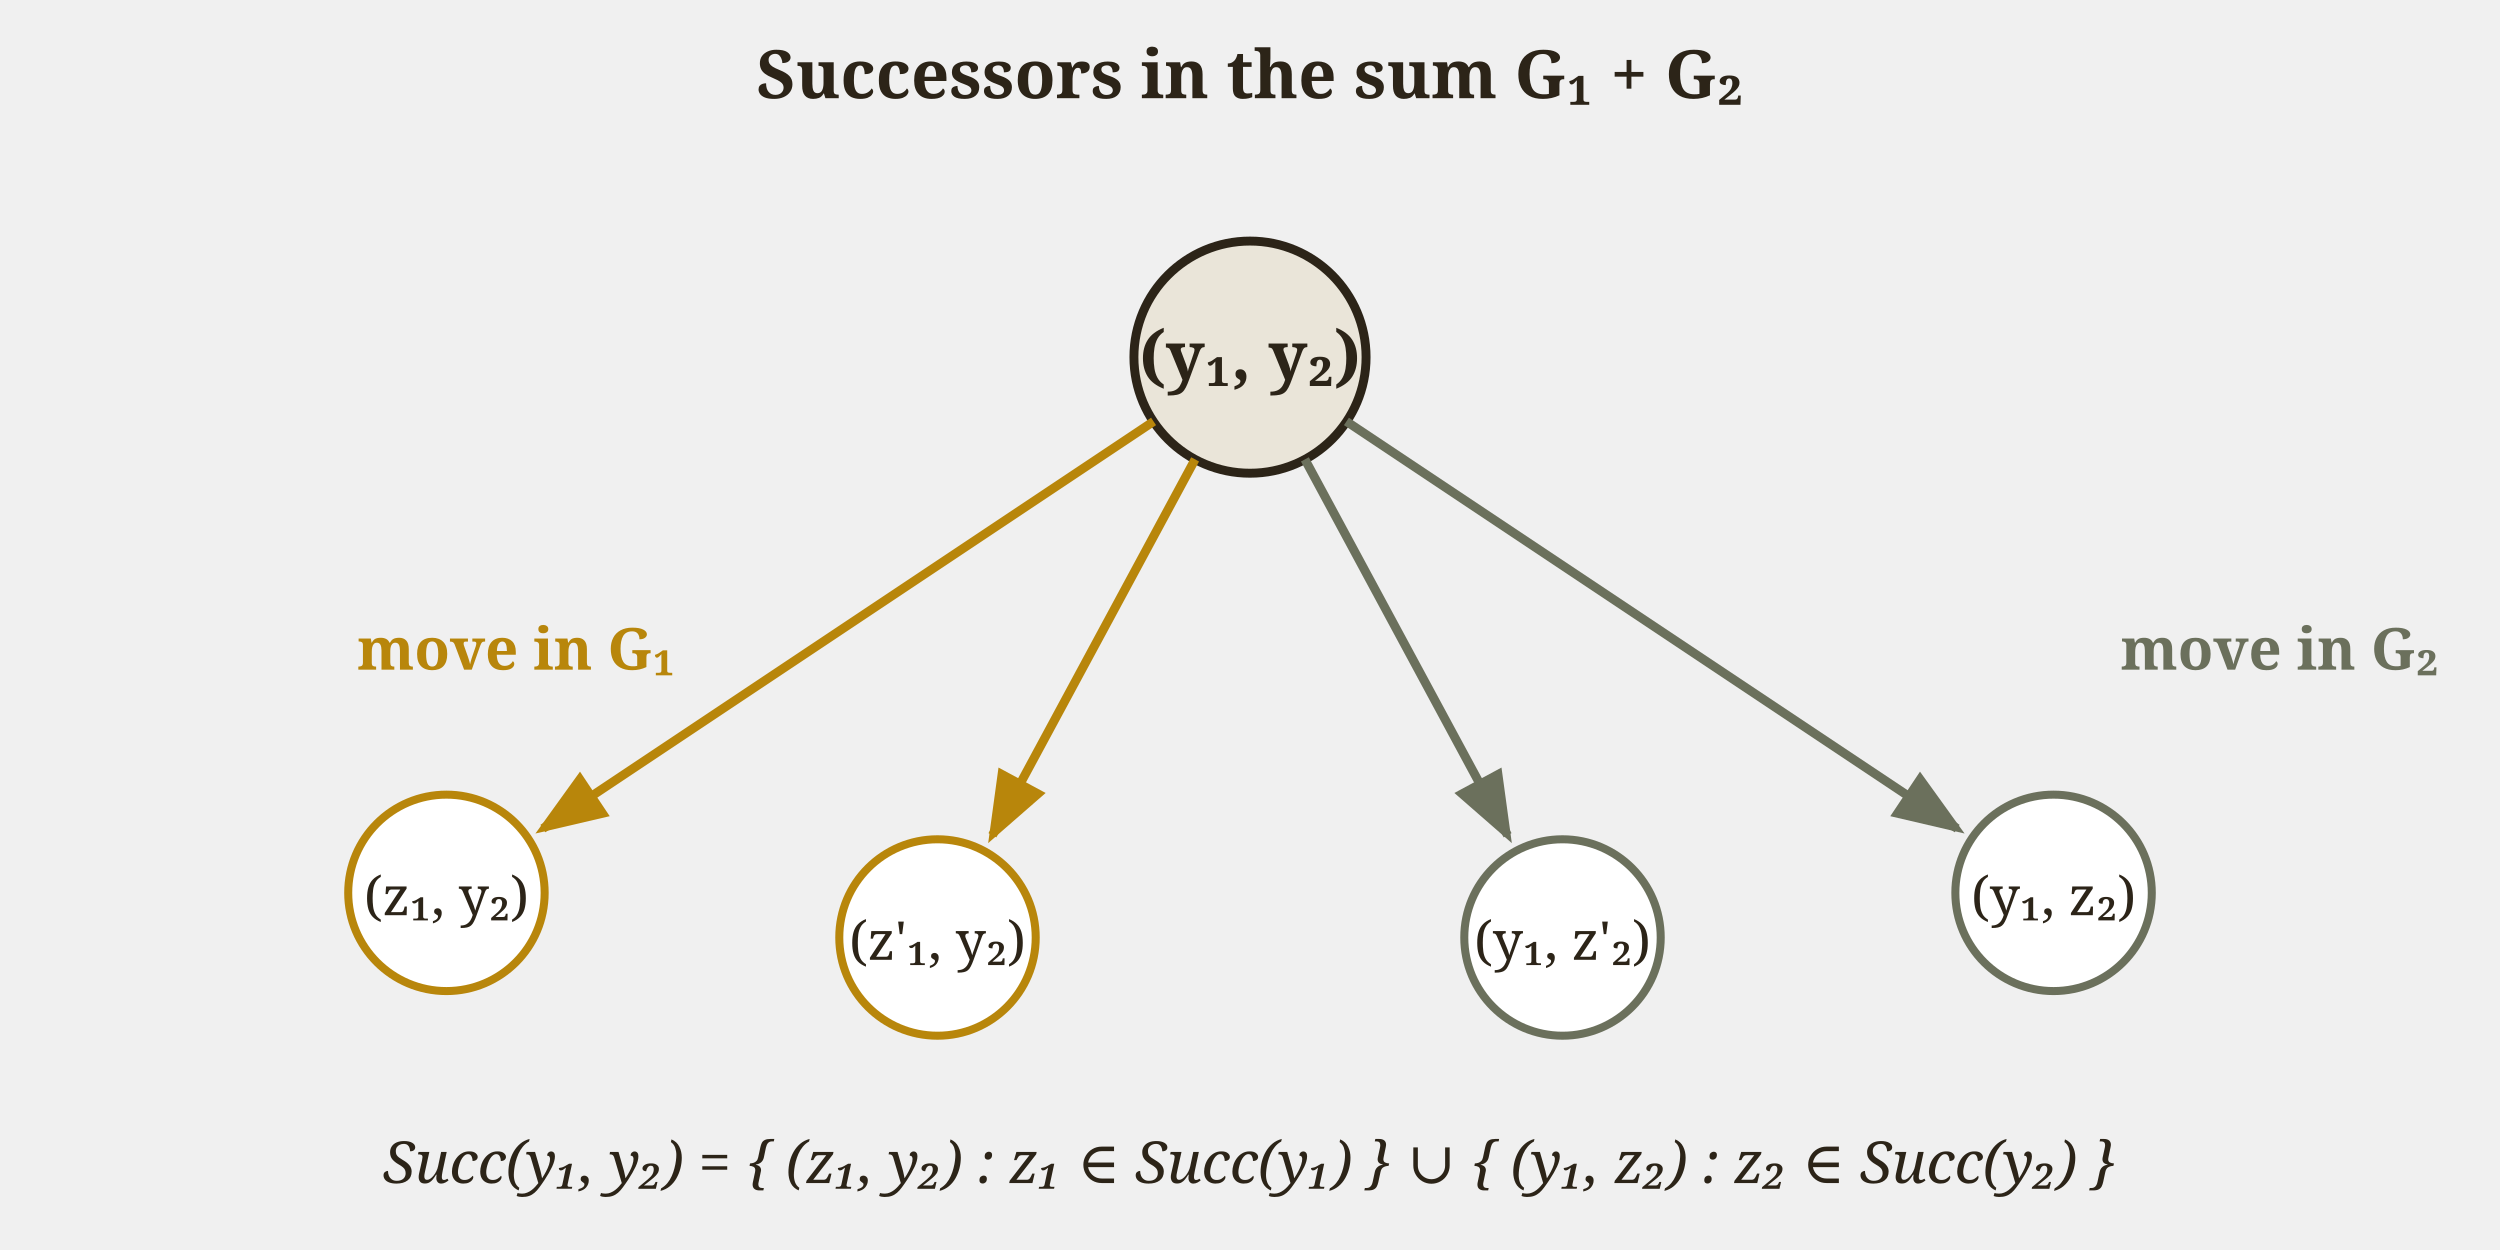
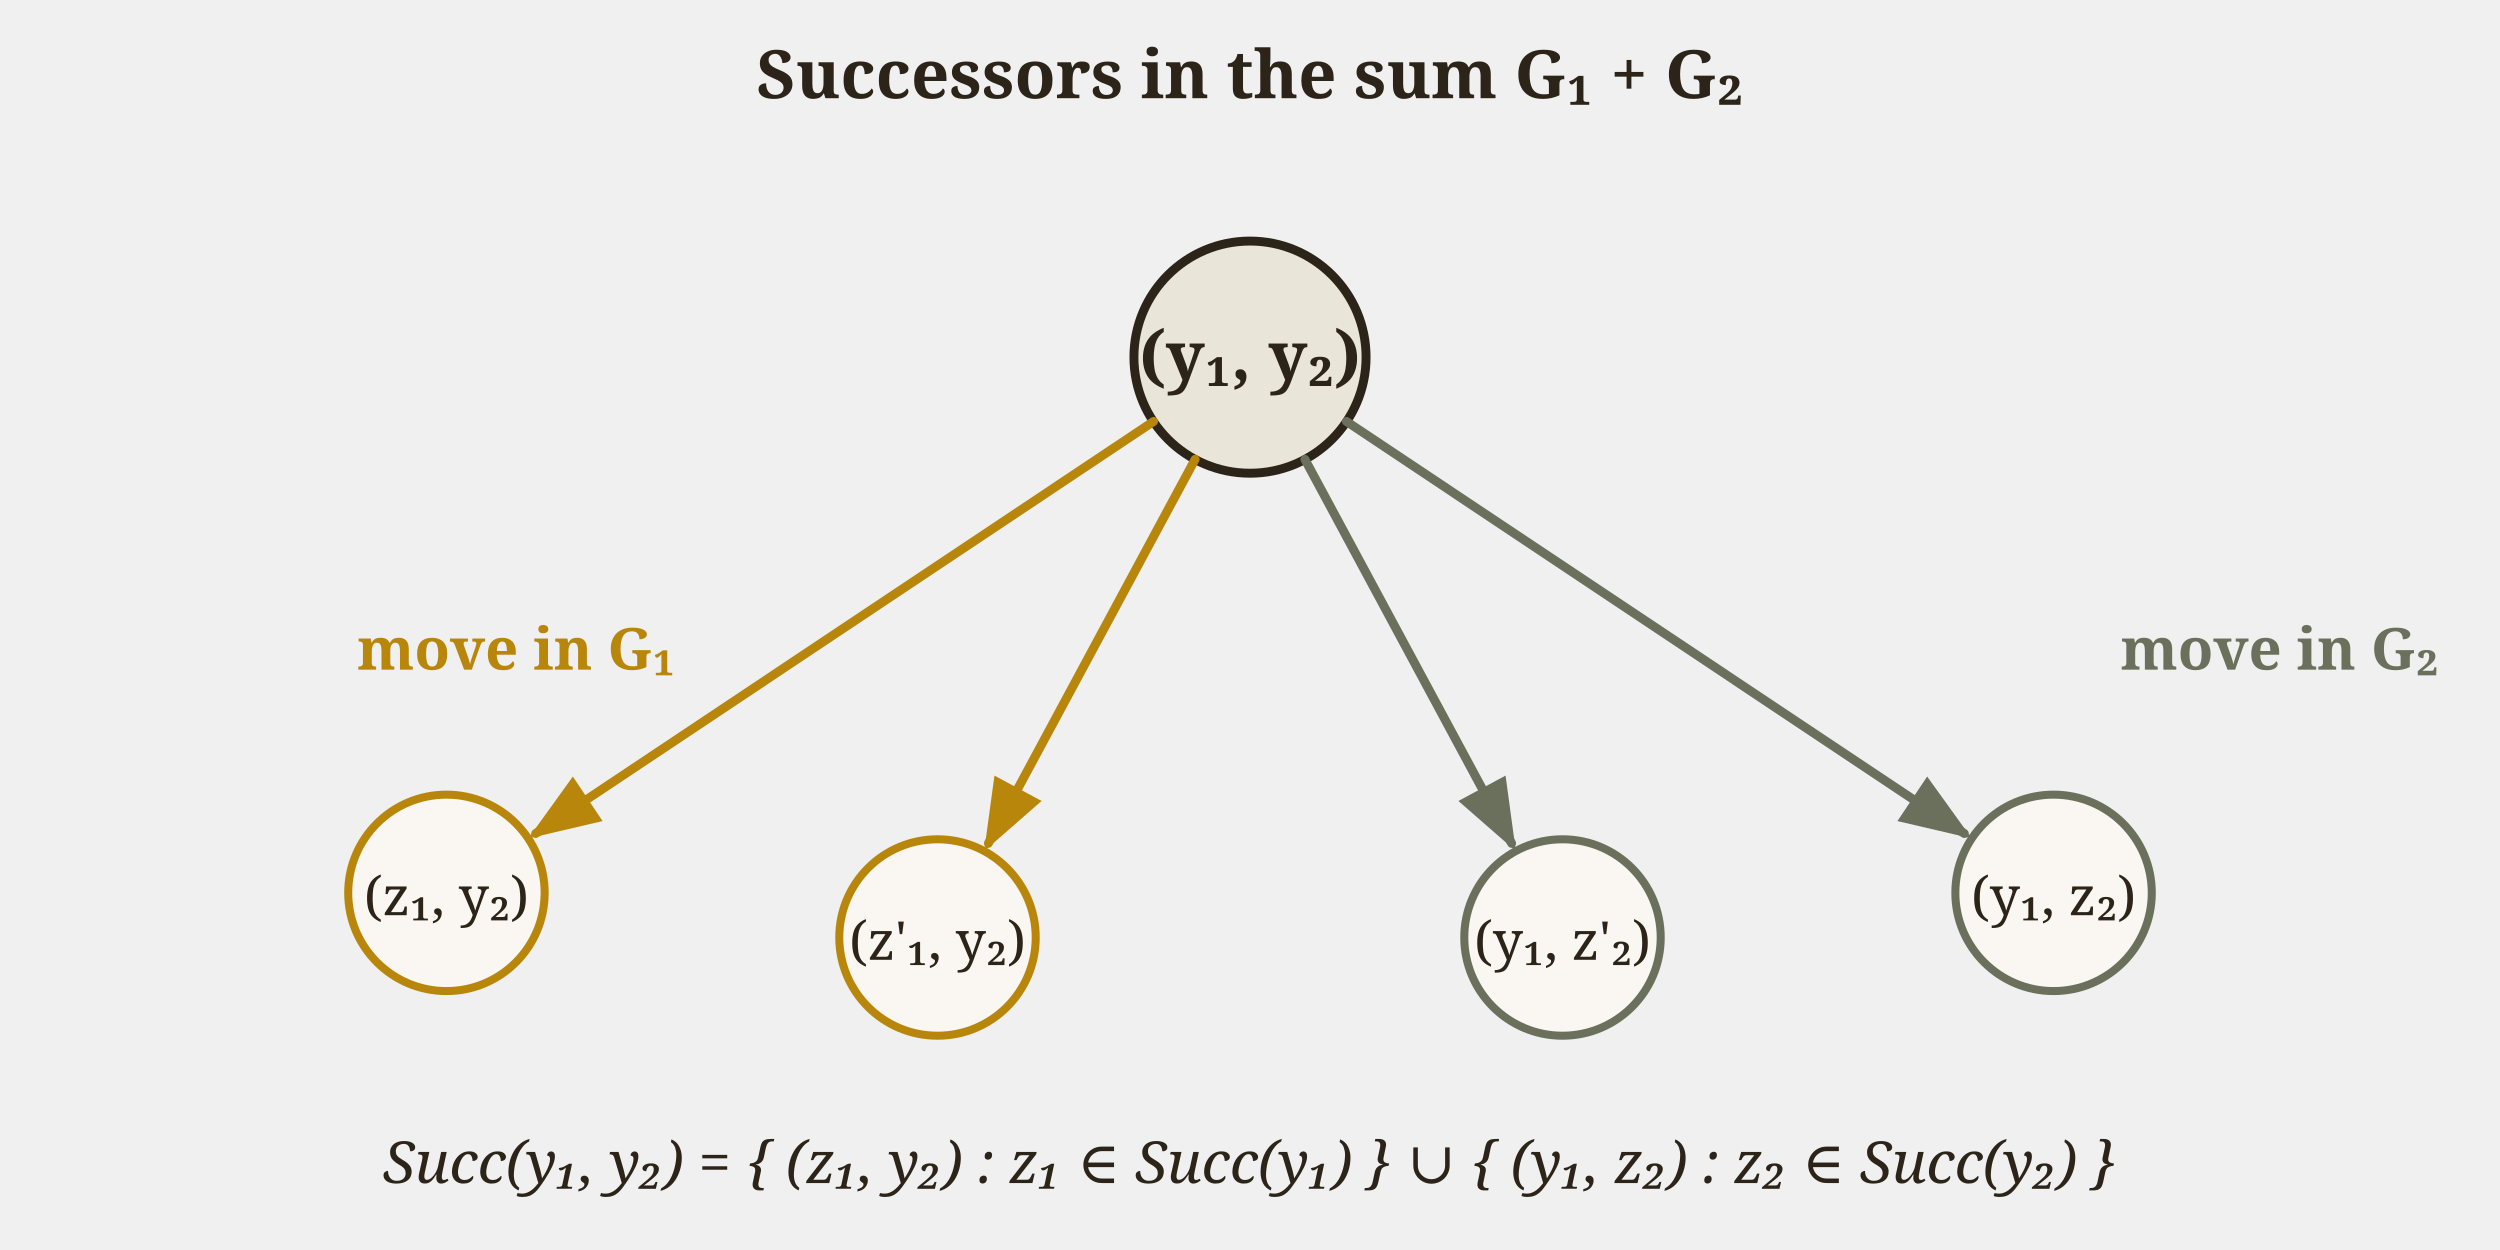
<svg xmlns="http://www.w3.org/2000/svg" width="560" height="280" viewBox="0 0 560 280">
+   <style>
+   @media (prefers-color-scheme: dark) {
+     .bg { fill: #1C1917; }
+     .txt { fill: #E8E0D4; }
+     .txt-sec { fill: #8B9A6B; }
+     .accent { fill: #D4A843; }
+     .accent-stroke { stroke: #D4A843; }
+     .sienna { fill: #C97A50; }
+     .sienna-stroke { stroke: #C97A50; }
+     .olive { fill: #8B9A6B; }
+     .olive-stroke { stroke: #8B9A6B; }
+     .border-stroke { stroke: #44403C; }
+     .line { stroke: #E8E0D4; }
+     .line-light { stroke: #44403C; }
+     .node-fill { fill: #1C1917; }
+     .node-stroke { stroke: #E8E0D4; }
+     .accent-bg { fill: #D4A843; fill-opacity: 0.2; }
+     .olive-bg { fill: #8B9A6B; fill-opacity: 0.2; }
+     .sienna-bg { fill: #C97A50; fill-opacity: 0.2; }
+     .marker-dark { fill: #E8E0D4; }
+     .marker-accent { fill: #D4A843; }
+     .marker-olive { fill: #8B9A6B; }
+     .marker-sienna { fill: #C97A50; }
+     .xor-bg { fill: #D4A843; fill-opacity: 0.12; }
+     .highlight-bg { fill: #D4A843; fill-opacity: 0.08; }
+     .kernel-fill { fill: #D4A843; }
+     .p-fill { fill: #8B9A6B; }
+     .n-fill { fill: #C97A50; }
+   }
+   .dark .bg { fill: #1C1917; }
+   .dark .txt { fill: #E8E0D4; }
+   .dark .txt-sec { fill: #8B9A6B; }
+   .dark .accent { fill: #D4A843; }
+   .dark .accent-stroke { stroke: #D4A843; }
+   .dark .sienna { fill: #C97A50; }
+   .dark .sienna-stroke { stroke: #C97A50; }
+   .dark .olive { fill: #8B9A6B; }
+   .dark .olive-stroke { stroke: #8B9A6B; }
+   .dark .border-stroke { stroke: #44403C; }
+   .dark .line { stroke: #E8E0D4; }
+   .dark .line-light { stroke: #44403C; }
+   .dark .node-fill { fill: #1C1917; }
+   .dark .node-stroke { stroke: #E8E0D4; }
+   .dark .accent-bg { fill: #D4A843; fill-opacity: 0.2; }
+   .dark .olive-bg { fill: #8B9A6B; fill-opacity: 0.2; }
+   .dark .sienna-bg { fill: #C97A50; fill-opacity: 0.2; }
+   .dark .marker-dark { fill: #E8E0D4; }
+   .dark .marker-accent { fill: #D4A843; }
+   .dark .marker-olive { fill: #8B9A6B; }
+   .dark .marker-sienna { fill: #C97A50; }
+   .dark .xor-bg { fill: #D4A843; fill-opacity: 0.12; }
+   .dark .highlight-bg { fill: #D4A843; fill-opacity: 0.08; }
+   .dark .kernel-fill { fill: #D4A843; }
+   .dark .p-fill { fill: #8B9A6B; }
+   .dark .n-fill { fill: #C97A50; }
+ </style>
  <defs>
-     <marker id="s" markerWidth="8" markerHeight="6" refX="7" refY="3" orient="auto">
-       <polygon points="0 0, 8 3, 0 6" fill="#2C2418" />
+     <marker id="arr" markerWidth="8" markerHeight="6" refX="7" refY="3" orient="auto">
+       <polygon points="0 0, 8 3, 0 6" class="marker-dark" fill="#2C2418" />
    </marker>
-     <marker id="s-accent" markerWidth="8" markerHeight="6" refX="7" refY="3" orient="auto">
-       <polygon points="0 0, 8 3, 0 6" fill="#B8860B" />
+     <marker id="arr-accent" markerWidth="8" markerHeight="6" refX="7" refY="3" orient="auto">
+       <polygon points="0 0, 8 3, 0 6" class="marker-accent" fill="#B8860B" />
    </marker>
-     <marker id="s-green" markerWidth="8" markerHeight="6" refX="7" refY="3" orient="auto">
-       <polygon points="0 0, 8 3, 0 6" fill="#6B705C" />
+     <marker id="arr-olive" markerWidth="8" markerHeight="6" refX="7" refY="3" orient="auto">
+       <polygon points="0 0, 8 3, 0 6" class="marker-olive" fill="#6B705C" />
    </marker>
-     <marker id="s-red" markerWidth="8" markerHeight="6" refX="7" refY="3" orient="auto">
-       <polygon points="0 0, 8 3, 0 6" fill="#A0522D" />
+     <marker id="arr-sienna" markerWidth="8" markerHeight="6" refX="7" refY="3" orient="auto">
+       <polygon points="0 0, 8 3, 0 6" class="marker-sienna" fill="#A0522D" />
    </marker>
+     <filter id="shadow" x="-10%" y="-10%" width="130%" height="130%">
+       <feDropShadow dx="1" dy="1" stdDeviation="1.5" flood-opacity="0.1" />
+     </filter>
  </defs>
-   <text x="280" y="22" text-anchor="middle" font-family="Georgia, serif" font-size="15" fill="#2C2418" font-weight="bold">Successors in the sum G₁ + G₂</text>
-   <circle cx="280" cy="80" r="26" fill="#B8860B" fill-opacity="0.1" stroke="#2C2418" stroke-width="2" />
-   <text x="280" y="85" text-anchor="middle" font-family="Georgia, serif" font-size="15" fill="#2C2418" font-weight="bold">(y₁, y₂)</text>
-   <line x1="258.4" y1="94.4" x2="121.6" y2="185.6" stroke="#B8860B" stroke-width="2" marker-end="url(#s-accent)" />
-   <circle cx="100" cy="200" r="22" fill="white" stroke="#B8860B" stroke-width="1.8" />
-   <text x="100" y="205" text-anchor="middle" font-family="Georgia, serif" font-size="12" fill="#2C2418">(z₁, y₂)</text>
-   <line x1="267.7" y1="102.9" x2="222.3" y2="187.1" stroke="#B8860B" stroke-width="2" marker-end="url(#s-accent)" />
-   <circle cx="210" cy="210" r="22" fill="white" stroke="#B8860B" stroke-width="1.8" />
-   <text x="210" y="215" text-anchor="middle" font-family="Georgia, serif" font-size="12" fill="#2C2418">(z'₁, y₂)</text>
-   <text x="80" y="150" font-family="Georgia, serif" font-size="13" fill="#B8860B" font-weight="bold">move in G₁</text>
-   <line x1="301.6" y1="94.4" x2="438.4" y2="185.6" stroke="#6B705C" stroke-width="2" marker-end="url(#s-green)" />
-   <circle cx="460" cy="200" r="22" fill="white" stroke="#6B705C" stroke-width="1.8" />
-   <text x="460" y="205" text-anchor="middle" font-family="Georgia, serif" font-size="12" fill="#2C2418">(y₁, z₂)</text>
-   <line x1="292.3" y1="102.9" x2="337.7" y2="187.1" stroke="#6B705C" stroke-width="2" marker-end="url(#s-green)" />
-   <circle cx="350" cy="210" r="22" fill="white" stroke="#6B705C" stroke-width="1.8" />
-   <text x="350" y="215" text-anchor="middle" font-family="Georgia, serif" font-size="12" fill="#2C2418">(y₁, z'₂)</text>
-   <text x="475" y="150" font-family="Georgia, serif" font-size="13" fill="#6B705C" font-weight="bold">move in G₂</text>
-   <text x="280" y="265" text-anchor="middle" font-family="Georgia, serif" font-size="13" fill="#2C2418" font-style="italic">
-     Succ(y₁, y₂) = { (z₁, y₂) : z₁ ∈ Succ(y₁) } ∪ { (y₁, z₂) : z₂ ∈ Succ(y₂) }
-   </text>
+   <text x="280" y="22" text-anchor="middle" font-family="Georgia, serif" font-size="15" class="txt" fill="#2C2418" font-weight="bold" font-style="normal">Successors in the sum G₁ + G₂</text>
+   <circle cx="280" cy="80" r="26" class="accent-bg node-stroke" fill="#B8860B" stroke="#2C2418" stroke-width="2" fill-opacity="0.1" />
+   <text x="280" y="85" text-anchor="middle" font-family="Georgia, serif" font-size="15" class="txt" fill="#2C2418" font-weight="bold" font-style="normal">(y₁, y₂)</text>
+   <line x1="258.4" y1="94.4" x2="120.0" y2="186.7" class="accent-stroke" stroke="#B8860B" stroke-width="2" stroke-opacity="1" stroke-linecap="round" marker-end="url(#arr-accent)" />
+   <circle cx="100" cy="200" r="22" class="node-fill accent-stroke" fill="#FAF7F2" stroke="#B8860B" stroke-width="1.8" fill-opacity="1" />
+   <text x="100" y="205" text-anchor="middle" font-family="Georgia, serif" font-size="12" class="txt" fill="#2C2418" font-weight="normal" font-style="normal">(z₁, y₂)</text>
+   <line x1="267.7" y1="102.9" x2="221.4" y2="188.9" class="accent-stroke" stroke="#B8860B" stroke-width="2" stroke-opacity="1" stroke-linecap="round" marker-end="url(#arr-accent)" />
+   <circle cx="210" cy="210" r="22" class="node-fill accent-stroke" fill="#FAF7F2" stroke="#B8860B" stroke-width="1.8" fill-opacity="1" />
+   <text x="210" y="215" text-anchor="middle" font-family="Georgia, serif" font-size="12" class="txt" fill="#2C2418" font-weight="normal" font-style="normal">(z'₁, y₂)</text>
+   <text x="80" y="150" text-anchor="start" font-family="Georgia, serif" font-size="13" class="accent" fill="#B8860B" font-weight="bold" font-style="normal">move in G₁</text>
+   <line x1="301.6" y1="94.4" x2="440.0" y2="186.7" class="olive-stroke" stroke="#6B705C" stroke-width="2" stroke-opacity="1" stroke-linecap="round" marker-end="url(#arr-olive)" />
+   <circle cx="460" cy="200" r="22" class="node-fill olive-stroke" fill="#FAF7F2" stroke="#6B705C" stroke-width="1.8" fill-opacity="1" />
+   <text x="460" y="205" text-anchor="middle" font-family="Georgia, serif" font-size="12" class="txt" fill="#2C2418" font-weight="normal" font-style="normal">(y₁, z₂)</text>
+   <line x1="292.3" y1="102.9" x2="338.6" y2="188.9" class="olive-stroke" stroke="#6B705C" stroke-width="2" stroke-opacity="1" stroke-linecap="round" marker-end="url(#arr-olive)" />
+   <circle cx="350" cy="210" r="22" class="node-fill olive-stroke" fill="#FAF7F2" stroke="#6B705C" stroke-width="1.8" fill-opacity="1" />
+   <text x="350" y="215" text-anchor="middle" font-family="Georgia, serif" font-size="12" class="txt" fill="#2C2418" font-weight="normal" font-style="normal">(y₁, z'₂)</text>
+   <text x="475" y="150" text-anchor="start" font-family="Georgia, serif" font-size="13" class="olive" fill="#6B705C" font-weight="bold" font-style="normal">move in G₂</text>
+   <text x="280" y="265" text-anchor="middle" font-family="Georgia, serif" font-size="13" class="txt" fill="#2C2418" font-weight="normal" font-style="italic">Succ(y₁, y₂) = { (z₁, y₂) : z₁ ∈ Succ(y₁) } ∪ { (y₁, z₂) : z₂ ∈ Succ(y₂) }</text>
</svg>
